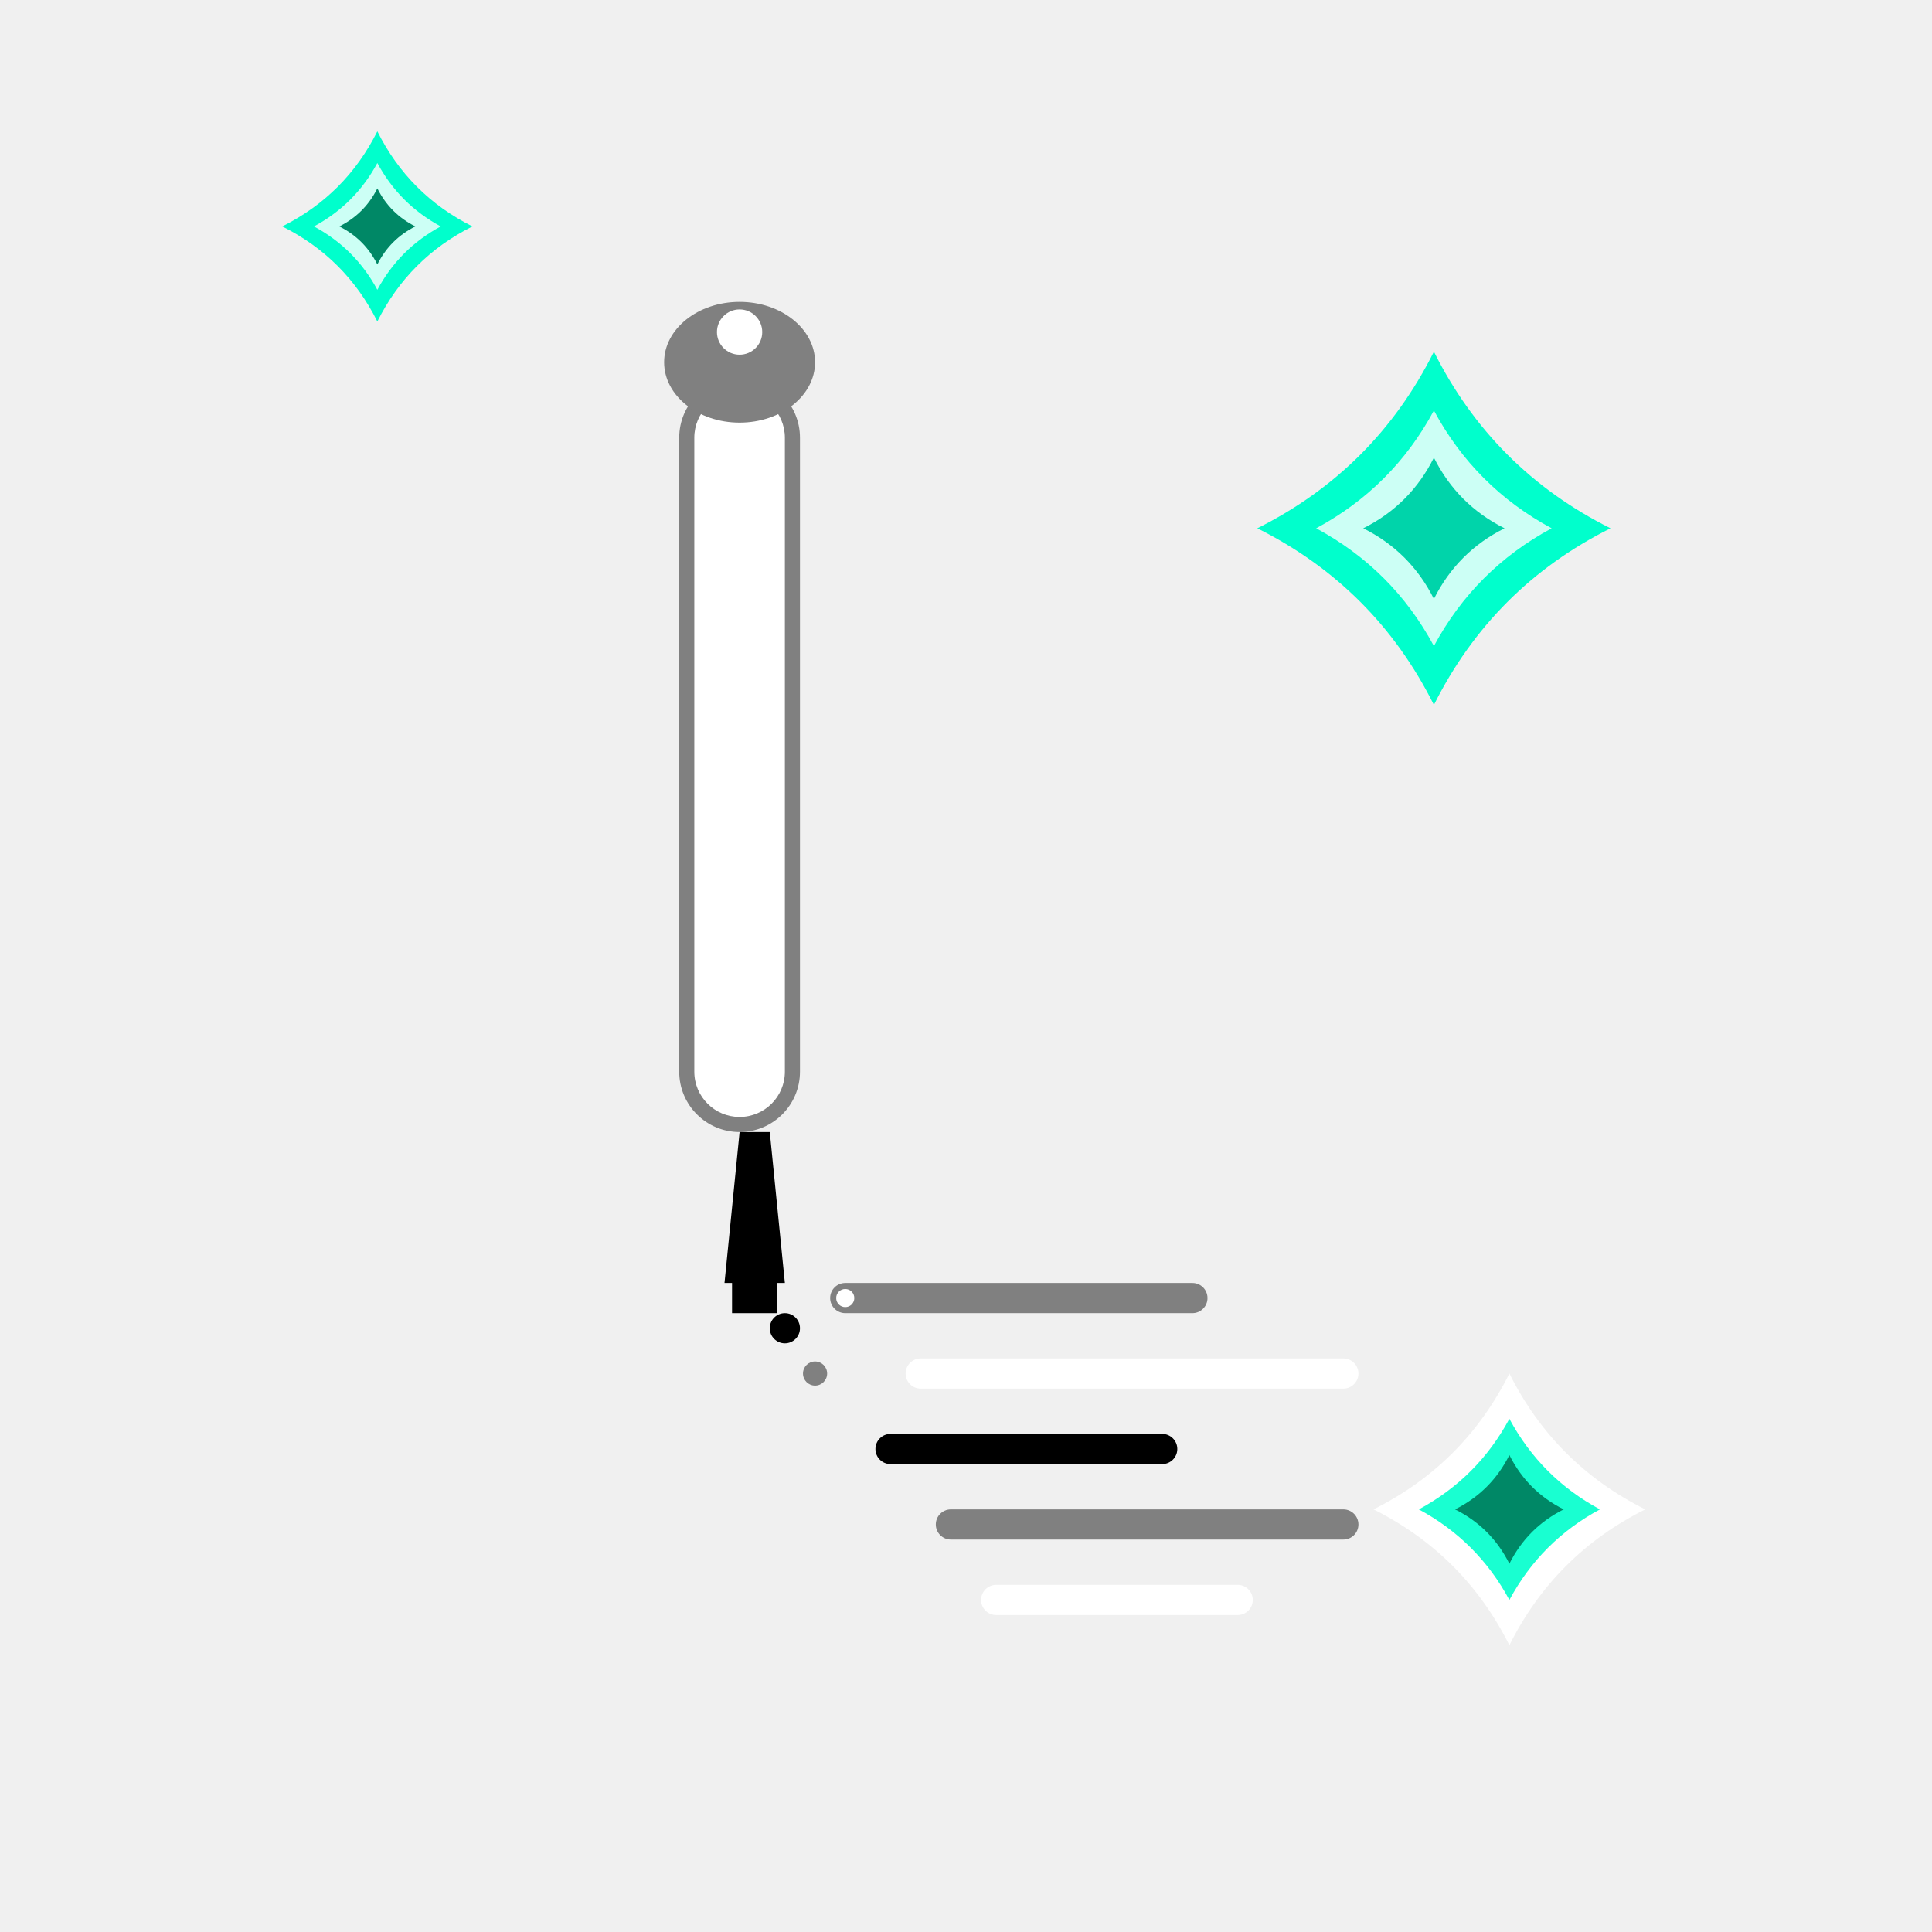
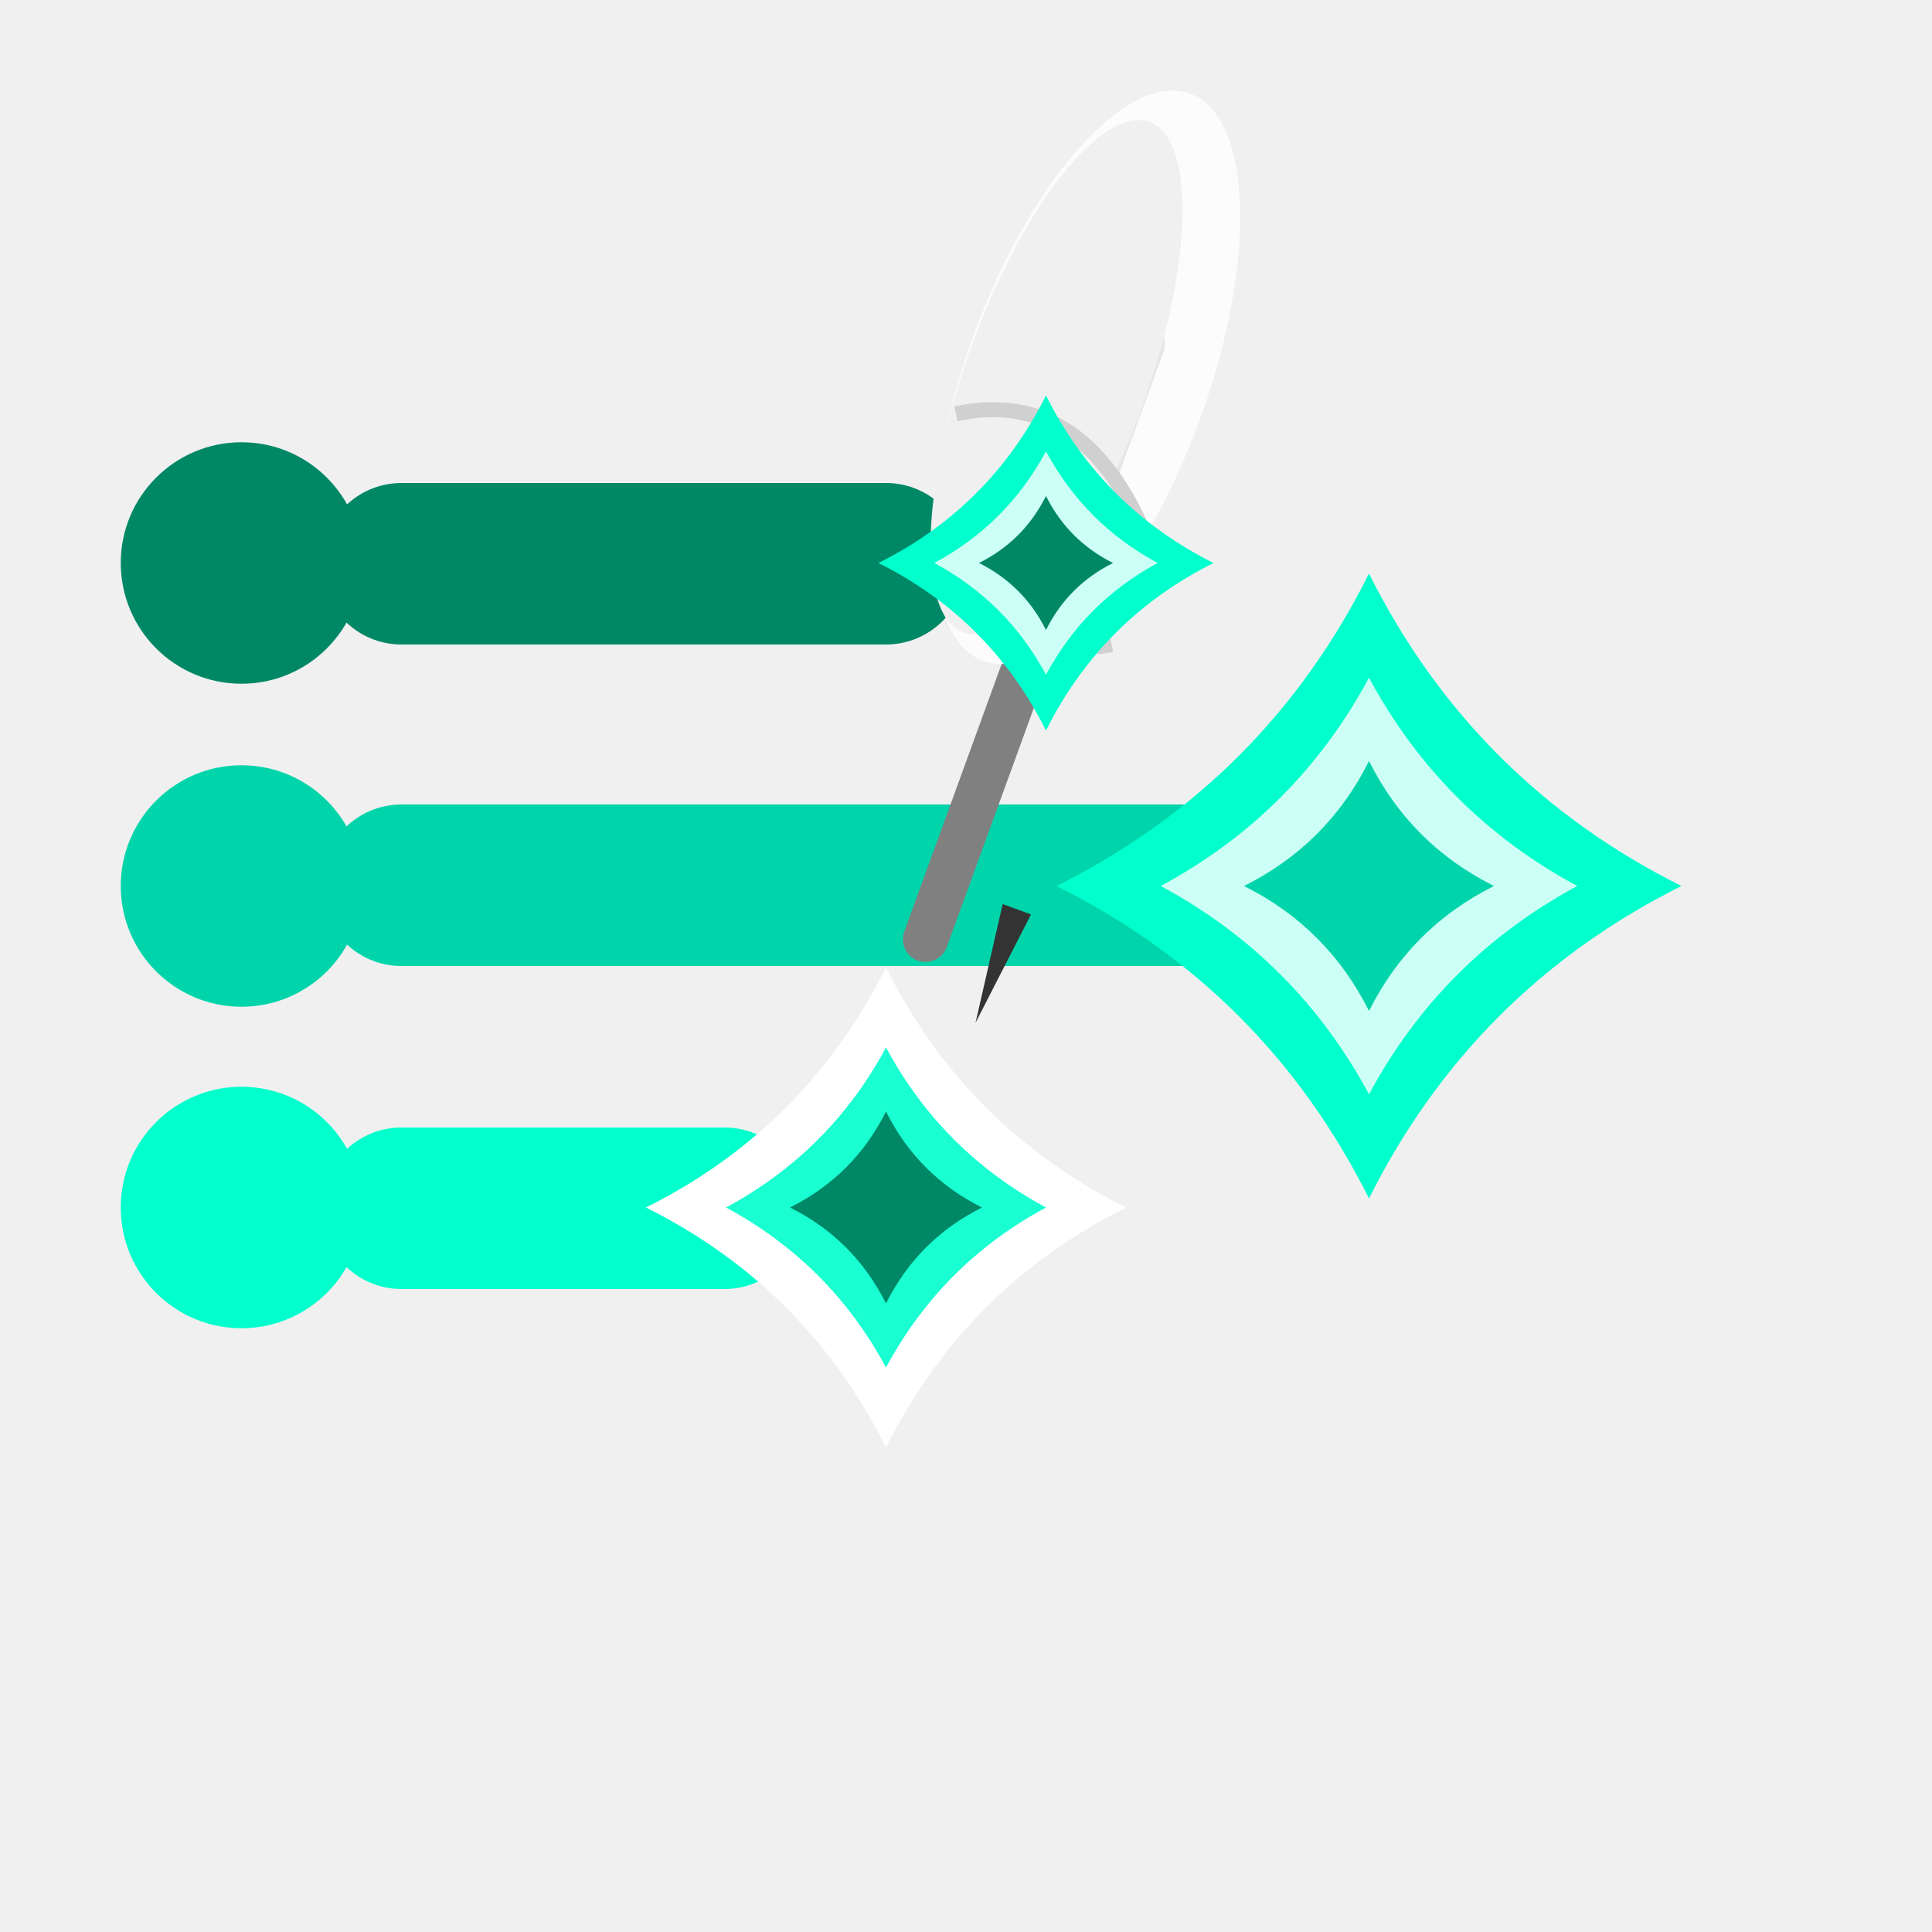
<svg xmlns="http://www.w3.org/2000/svg" width="128" height="128" viewBox="0 0 128 128" fill="none">
-   <rect x="45" y="25" width="8" height="50" rx="4" fill="#808080" />
-   <rect x="46" y="26" width="6" height="48" rx="3" fill="#ffffff" />
-   <polygon points="49,75 51,75 52,85 48,85" fill="#000000" />
-   <rect x="48.5" y="83" width="3" height="4" fill="#000000" />
-   <rect x="44" y="20" width="10" height="8" rx="5" fill="#808080" />
-   <circle cx="49" cy="22" r="1.5" fill="#ffffff" />
-   <rect x="55" y="85" width="25" height="2" rx="1" fill="#808080" />
-   <rect x="60" y="90" width="30" height="2" rx="1" fill="#ffffff" />
-   <rect x="58" y="95" width="20" height="2" rx="1" fill="#000000" />
-   <rect x="62" y="100" width="28" height="2" rx="1" fill="#808080" />
-   <rect x="65" y="105" width="18" height="2" rx="1" fill="#ffffff" />
-   <circle cx="52" cy="88" r="1" fill="#000000" />
-   <circle cx="54" cy="91" r="0.8" fill="#808080" />
-   <circle cx="56" cy="86" r="0.6" fill="#ffffff" />
-   <g transform="translate(25,15) scale(2.1)">
+   <rect x="21.3" y="32" width="42.7" height="10.7" rx="5.3" fill="#008866" />
+   <rect x="21.3" y="53.3" width="64" height="10.7" rx="5.3" fill="#00d4aa" />
+   <rect x="21.3" y="74.7" width="32" height="10.7" rx="5.3" fill="#00ffcc" />
+   <circle cx="16" cy="37.3" r="8" fill="#008866" />
+   <circle cx="16" cy="58.7" r="8" fill="#00d4aa" />
+   <circle cx="16" cy="80" r="8" fill="#00ffcc" />
+   <rect x="67" y="20" width="3" height="45" rx="1.5" fill="#808080" transform="rotate(20 68.5 42.5)" />
+   <ellipse cx="72" cy="25" rx="8" ry="20" fill="#ffffff" opacity="0.8" transform="rotate(20 72 25)" />
+   <ellipse cx="70" cy="25" rx="6" ry="18" fill="#f0f0f0" transform="rotate(20 70 25)" />
+   <path d="M62 30 Q70 25 78 35" stroke="#d0d0d0" stroke-width="1" fill="none" transform="rotate(20 70 32.5)" />
+   <path d="M64 35 Q70 30 76 38" stroke="#d0d0d0" stroke-width="1" fill="none" transform="rotate(20 70 36.5)" />
+   <path d="M66 40 Q70 35 74 42" stroke="#d0d0d0" stroke-width="1" fill="none" transform="rotate(20 70 40.5)" />
+   <polygon points="65,60 67,60 66,68" fill="#333333" transform="rotate(20 66 64)" />
+   <g transform="translate(69.3,37.3) scale(3.7)">
    <path d="M0 -3 Q1 -1 3 0 Q1 1 0 3 Q-1 1 -3 0 Q-1 -1 0 -3 Z" fill="#00ffcc" />
    <path d="M0 -2 Q0.7 -0.7 2 0 Q0.7 0.7 0 2 Q-0.7 0.7 -2 0 Q-0.7 -0.7 0 -2 Z" fill="#ffffff" opacity="0.8" />
    <path d="M0 -1.2 Q0.4 -0.4 1.2 0 Q0.4 0.4 0 1.2 Q-0.4 0.4 -1.2 0 Q-0.4 -0.4 0 -1.2 Z" fill="#008866" />
  </g>
-   <g transform="translate(95,35) scale(3.9)">
+   <g transform="translate(90.7,58.7) scale(6.9)">
    <path d="M0 -3 Q1 -1 3 0 Q1 1 0 3 Q-1 1 -3 0 Q-1 -1 0 -3 Z" fill="#00ffcc" />
    <path d="M0 -2 Q0.7 -0.7 2 0 Q0.7 0.7 0 2 Q-0.7 0.7 -2 0 Q-0.7 -0.7 0 -2 Z" fill="#ffffff" opacity="0.8" />
    <path d="M0 -1.2 Q0.4 -0.4 1.2 0 Q0.4 0.4 0 1.2 Q-0.4 0.4 -1.2 0 Q-0.4 -0.4 0 -1.2 Z" fill="#00d4aa" />
  </g>
-   <g transform="translate(100,100) scale(3.0)">
+   <g transform="translate(58.7,80) scale(5.3)">
    <path d="M0 -3 Q1 -1 3 0 Q1 1 0 3 Q-1 1 -3 0 Q-1 -1 0 -3 Z" fill="#ffffff" />
    <path d="M0 -2 Q0.7 -0.7 2 0 Q0.7 0.7 0 2 Q-0.7 0.7 -2 0 Q-0.7 -0.7 0 -2 Z" fill="#00ffcc" opacity="0.9" />
    <path d="M0 -1.2 Q0.4 -0.4 1.2 0 Q0.4 0.4 0 1.2 Q-0.4 0.4 -1.2 0 Q-0.4 -0.4 0 -1.2 Z" fill="#008866" />
  </g>
</svg>
